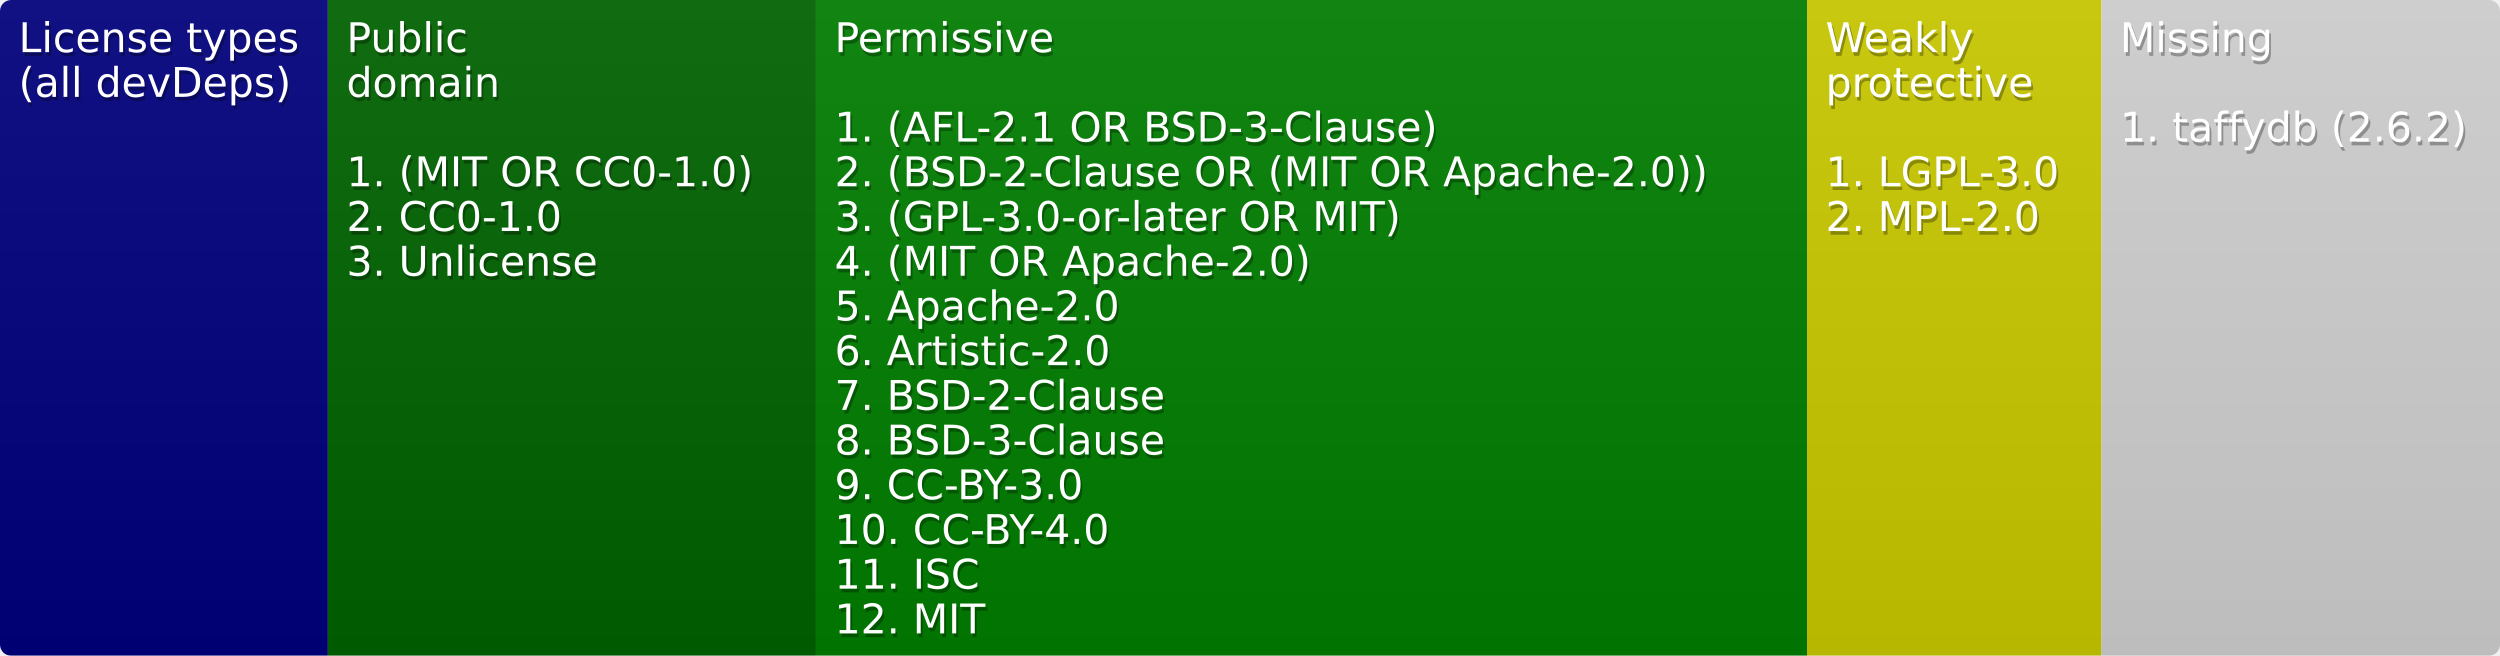
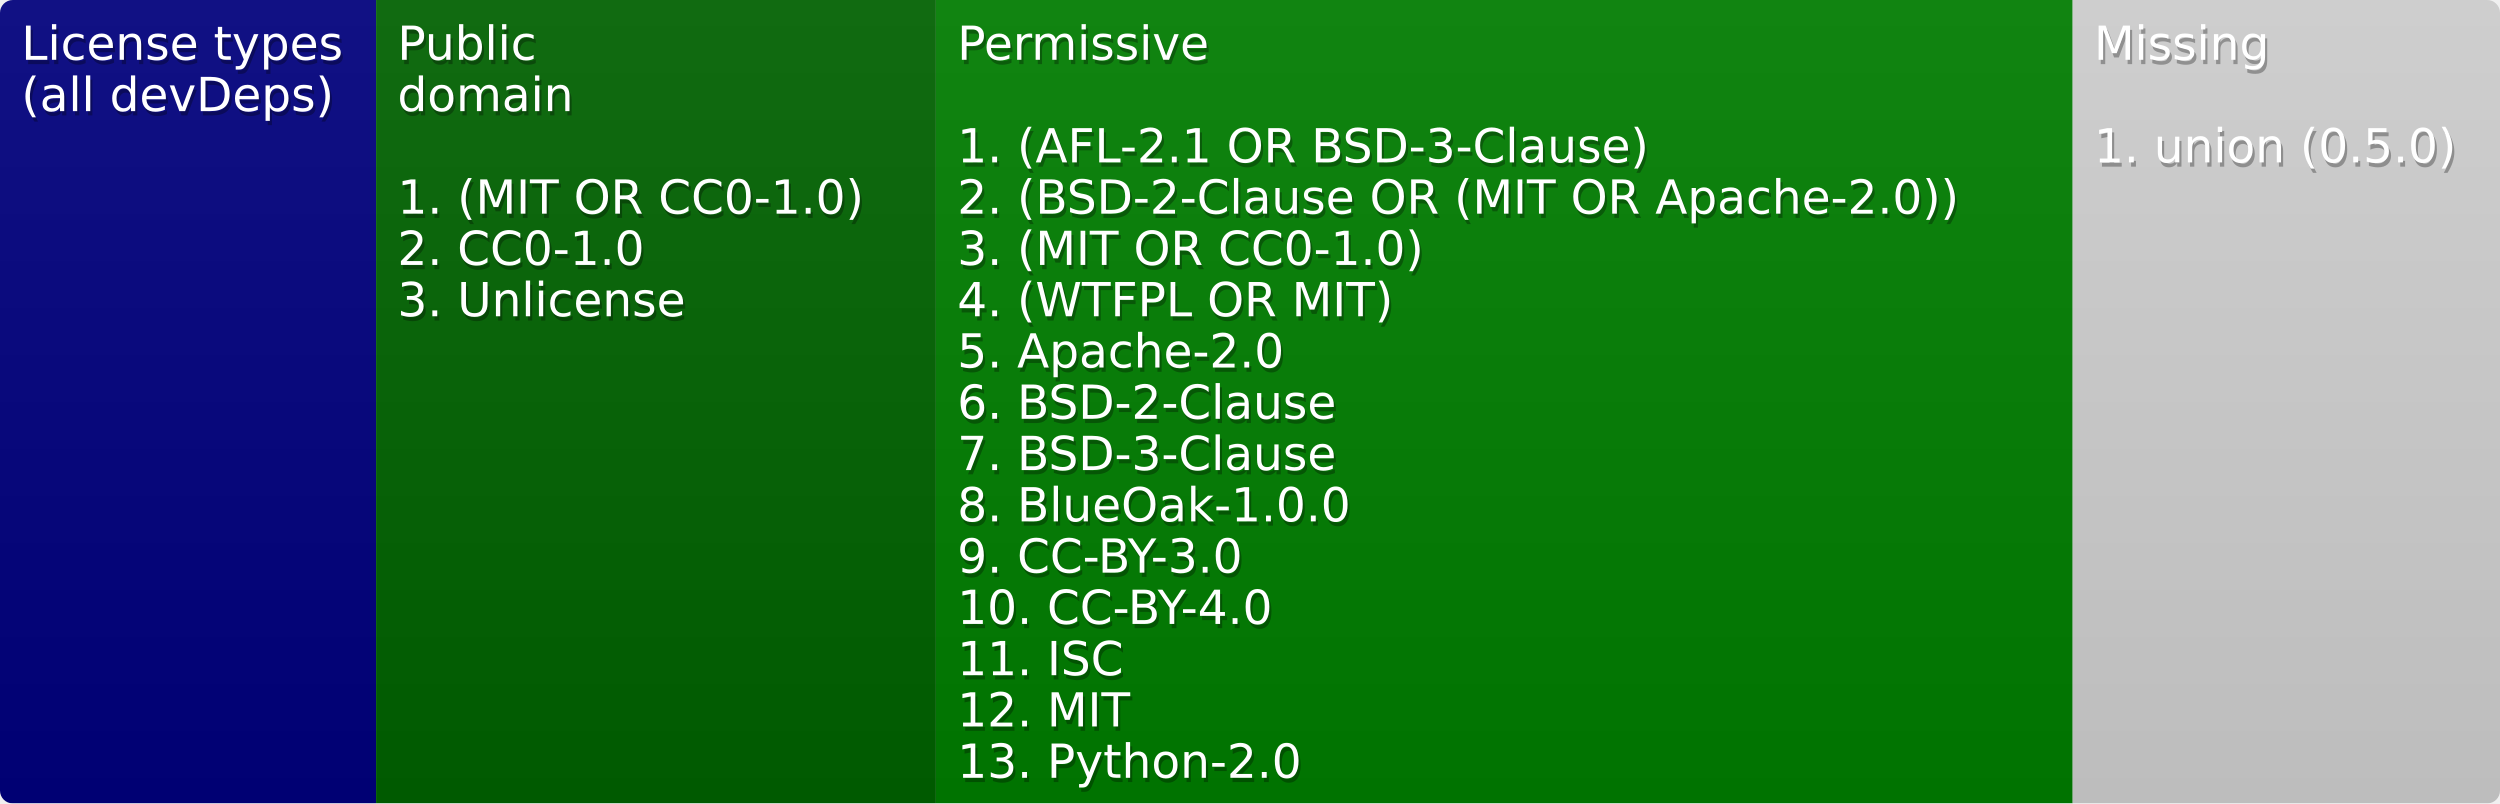
- <svg xmlns="http://www.w3.org/2000/svg" width="671" height="176">
+ <svg xmlns="http://www.w3.org/2000/svg" width="585" height="188">
  <defs>
    <style>text{font-size:11px;font-family:Verdana,DejaVu Sans,Geneva,sans-serif}text.shadow{fill:#010101;fill-opacity:.3}text.high{fill:#fff}</style>
    <linearGradient id="smooth" x2="0" y2="100%">
      <stop offset="0" stop-color="#aaa" stop-opacity=".1" />
      <stop offset="1" stop-opacity=".1" />
    </linearGradient>
    <mask id="round">
      <rect width="100%" height="100%" rx="3" fill="#fff" />
    </mask>
  </defs>
  <g id="bg" mask="url(#round)">
-     <path fill="navy" d="M0 0h88v176H0z" />
-     <path fill="#006400" d="M88 0h131v176H88z" />
-     <path fill="green" d="M219 0h266v176H219z" />
-     <path fill="#cc0" d="M485 0h79v176h-79z" />
-     <path fill="#d3d3d3" d="M564 0h107v176H564z" />
-     <path fill="url(#smooth)" d="M0 0h671v176H0z" />
+     <path fill="navy" d="M0 0h88v188H0z" />
+     <path fill="#006400" d="M88 0h131v188H88z" />
+     <path fill="green" d="M219 0h266v188H219z" />
+     <path fill="#d3d3d3" d="M485 0h100v188H485z" />
+     <path fill="url(#smooth)" d="M0 0h585v188H0z" />
  </g>
  <g id="fg">
    <text class="shadow" x="5.5" y="15">License types</text>
    <text class="high" x="5" y="14">License types</text>
    <text class="shadow" x="5.5" y="27">(all devDeps)</text>
    <text class="high" x="5" y="26">(all devDeps)</text>
    <text class="shadow" x="93.5" y="15">Public</text>
    <text class="high" x="93" y="14">Public</text>
    <text class="shadow" x="93.5" y="27">domain</text>
    <text class="high" x="93" y="26">domain</text>
    <text class="shadow" x="93.5" y="51">1. (MIT OR CC0-1.0)</text>
    <text class="high" x="93" y="50">1. (MIT OR CC0-1.0)</text>
    <text class="shadow" x="93.5" y="63">2. CC0-1.0</text>
    <text class="high" x="93" y="62">2. CC0-1.0</text>
    <text class="shadow" x="93.5" y="75">3. Unlicense</text>
    <text class="high" x="93" y="74">3. Unlicense</text>
    <text class="shadow" x="224.5" y="15">Permissive</text>
    <text class="high" x="224" y="14">Permissive</text>
    <text class="shadow" x="224.5" y="39">1. (AFL-2.1 OR BSD-3-Clause)</text>
    <text class="high" x="224" y="38">1. (AFL-2.1 OR BSD-3-Clause)</text>
    <text class="shadow" x="224.5" y="51">2. (BSD-2-Clause OR (MIT OR Apache-2.0))</text>
    <text class="high" x="224" y="50">2. (BSD-2-Clause OR (MIT OR Apache-2.0))</text>
-     <text class="shadow" x="224.5" y="63">3. (GPL-3.0-or-later OR MIT)</text>
-     <text class="high" x="224" y="62">3. (GPL-3.0-or-later OR MIT)</text>
-     <text class="shadow" x="224.5" y="75">4. (MIT OR Apache-2.0)</text>
-     <text class="high" x="224" y="74">4. (MIT OR Apache-2.0)</text>
+     <text class="shadow" x="224.5" y="63">3. (MIT OR CC0-1.0)</text>
+     <text class="high" x="224" y="62">3. (MIT OR CC0-1.0)</text>
+     <text class="shadow" x="224.5" y="75">4. (WTFPL OR MIT)</text>
+     <text class="high" x="224" y="74">4. (WTFPL OR MIT)</text>
    <text class="shadow" x="224.5" y="87">5. Apache-2.0</text>
    <text class="high" x="224" y="86">5. Apache-2.0</text>
-     <text class="shadow" x="224.5" y="99">6. Artistic-2.0</text>
-     <text class="high" x="224" y="98">6. Artistic-2.0</text>
-     <text class="shadow" x="224.5" y="111">7. BSD-2-Clause</text>
-     <text class="high" x="224" y="110">7. BSD-2-Clause</text>
-     <text class="shadow" x="224.5" y="123">8. BSD-3-Clause</text>
-     <text class="high" x="224" y="122">8. BSD-3-Clause</text>
+     <text class="shadow" x="224.5" y="99">6. BSD-2-Clause</text>
+     <text class="high" x="224" y="98">6. BSD-2-Clause</text>
+     <text class="shadow" x="224.5" y="111">7. BSD-3-Clause</text>
+     <text class="high" x="224" y="110">7. BSD-3-Clause</text>
+     <text class="shadow" x="224.5" y="123">8. BlueOak-1.0.0</text>
+     <text class="high" x="224" y="122">8. BlueOak-1.0.0</text>
    <text class="shadow" x="224.5" y="135">9. CC-BY-3.0</text>
    <text class="high" x="224" y="134">9. CC-BY-3.0</text>
    <text class="shadow" x="224.5" y="147">10. CC-BY-4.0</text>
    <text class="high" x="224" y="146">10. CC-BY-4.0</text>
    <text class="shadow" x="224.5" y="159">11. ISC</text>
    <text class="high" x="224" y="158">11. ISC</text>
    <text class="shadow" x="224.5" y="171">12. MIT</text>
    <text class="high" x="224" y="170">12. MIT</text>
-     <text class="shadow" x="490.5" y="15">Weakly</text>
-     <text class="high" x="490" y="14">Weakly</text>
-     <text class="shadow" x="490.5" y="27">protective</text>
-     <text class="high" x="490" y="26">protective</text>
-     <text class="shadow" x="490.5" y="51">1. LGPL-3.0</text>
-     <text class="high" x="490" y="50">1. LGPL-3.0</text>
-     <text class="shadow" x="490.5" y="63">2. MPL-2.0</text>
-     <text class="high" x="490" y="62">2. MPL-2.0</text>
-     <text class="shadow" x="569.5" y="15">Missing</text>
-     <text class="high" x="569" y="14">Missing</text>
-     <text class="shadow" x="569.5" y="39">1. taffydb (2.6.2)</text>
-     <text class="high" x="569" y="38">1. taffydb (2.6.2)</text>
+     <text class="shadow" x="224.5" y="183">13. Python-2.0</text>
+     <text class="high" x="224" y="182">13. Python-2.0</text>
+     <text class="shadow" x="490.5" y="15">Missing</text>
+     <text class="high" x="490" y="14">Missing</text>
+     <text class="shadow" x="490.5" y="39">1. union (0.5.0)</text>
+     <text class="high" x="490" y="38">1. union (0.5.0)</text>
  </g>
</svg>
